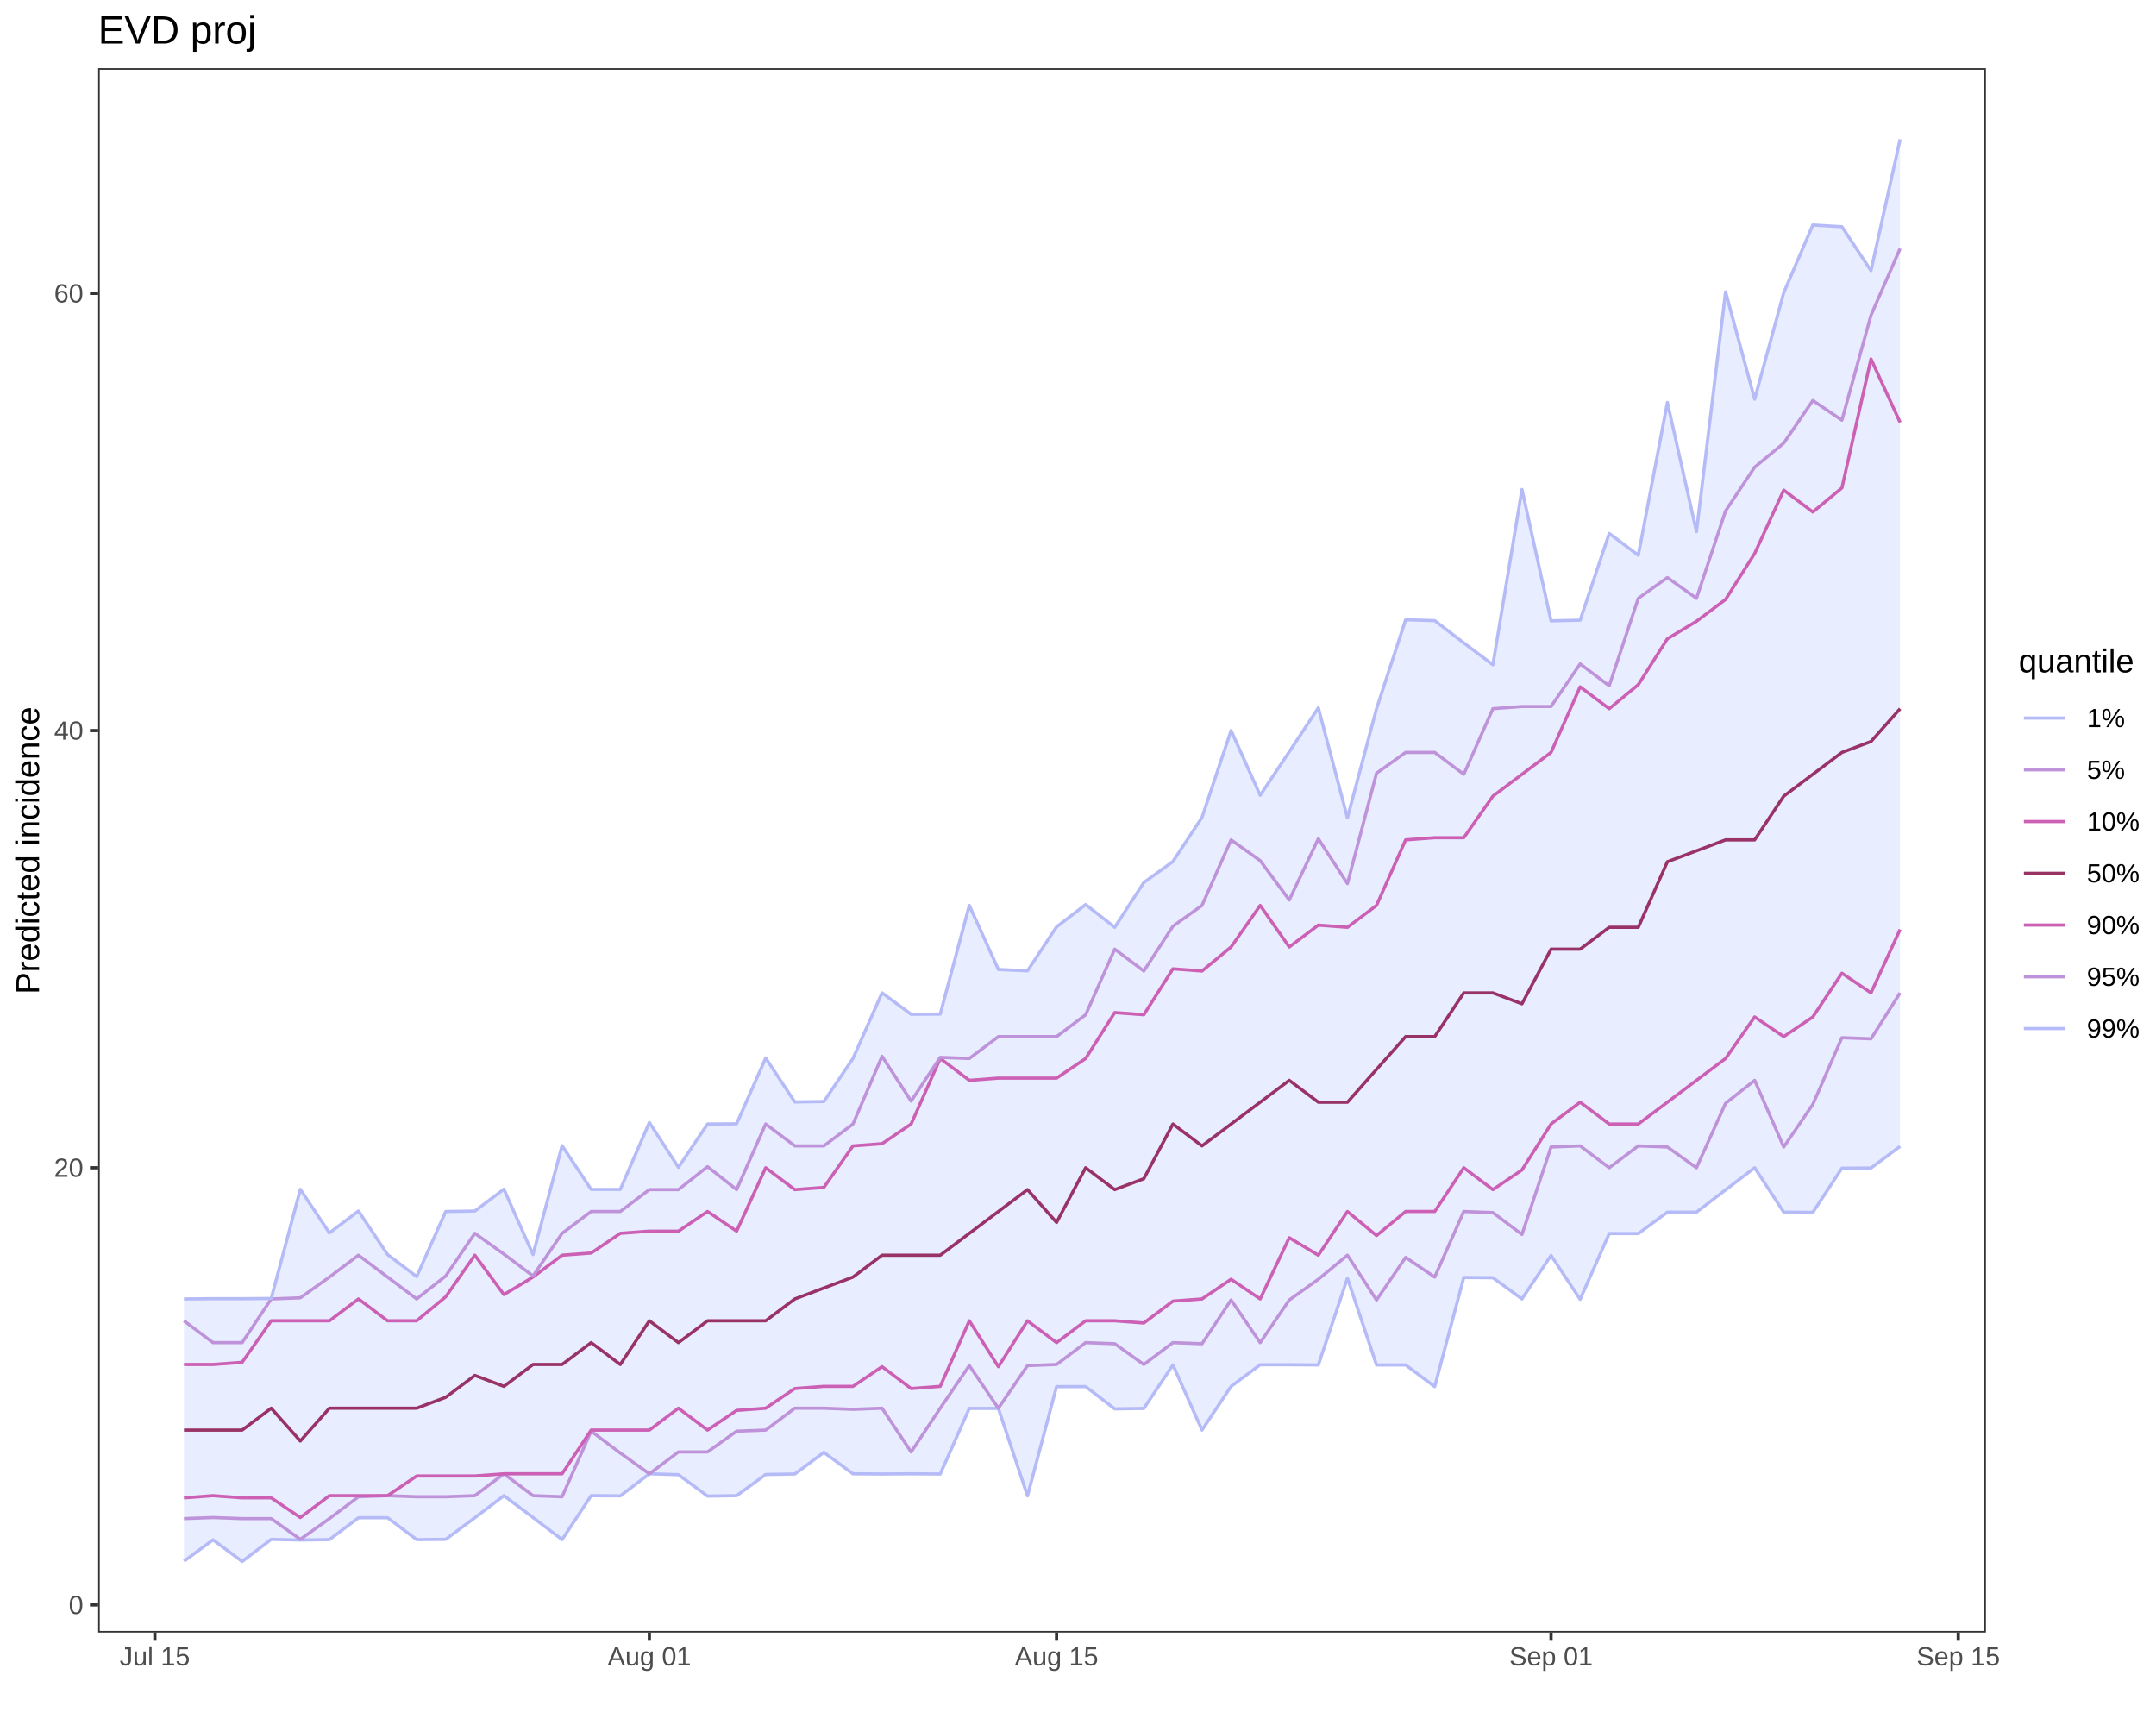
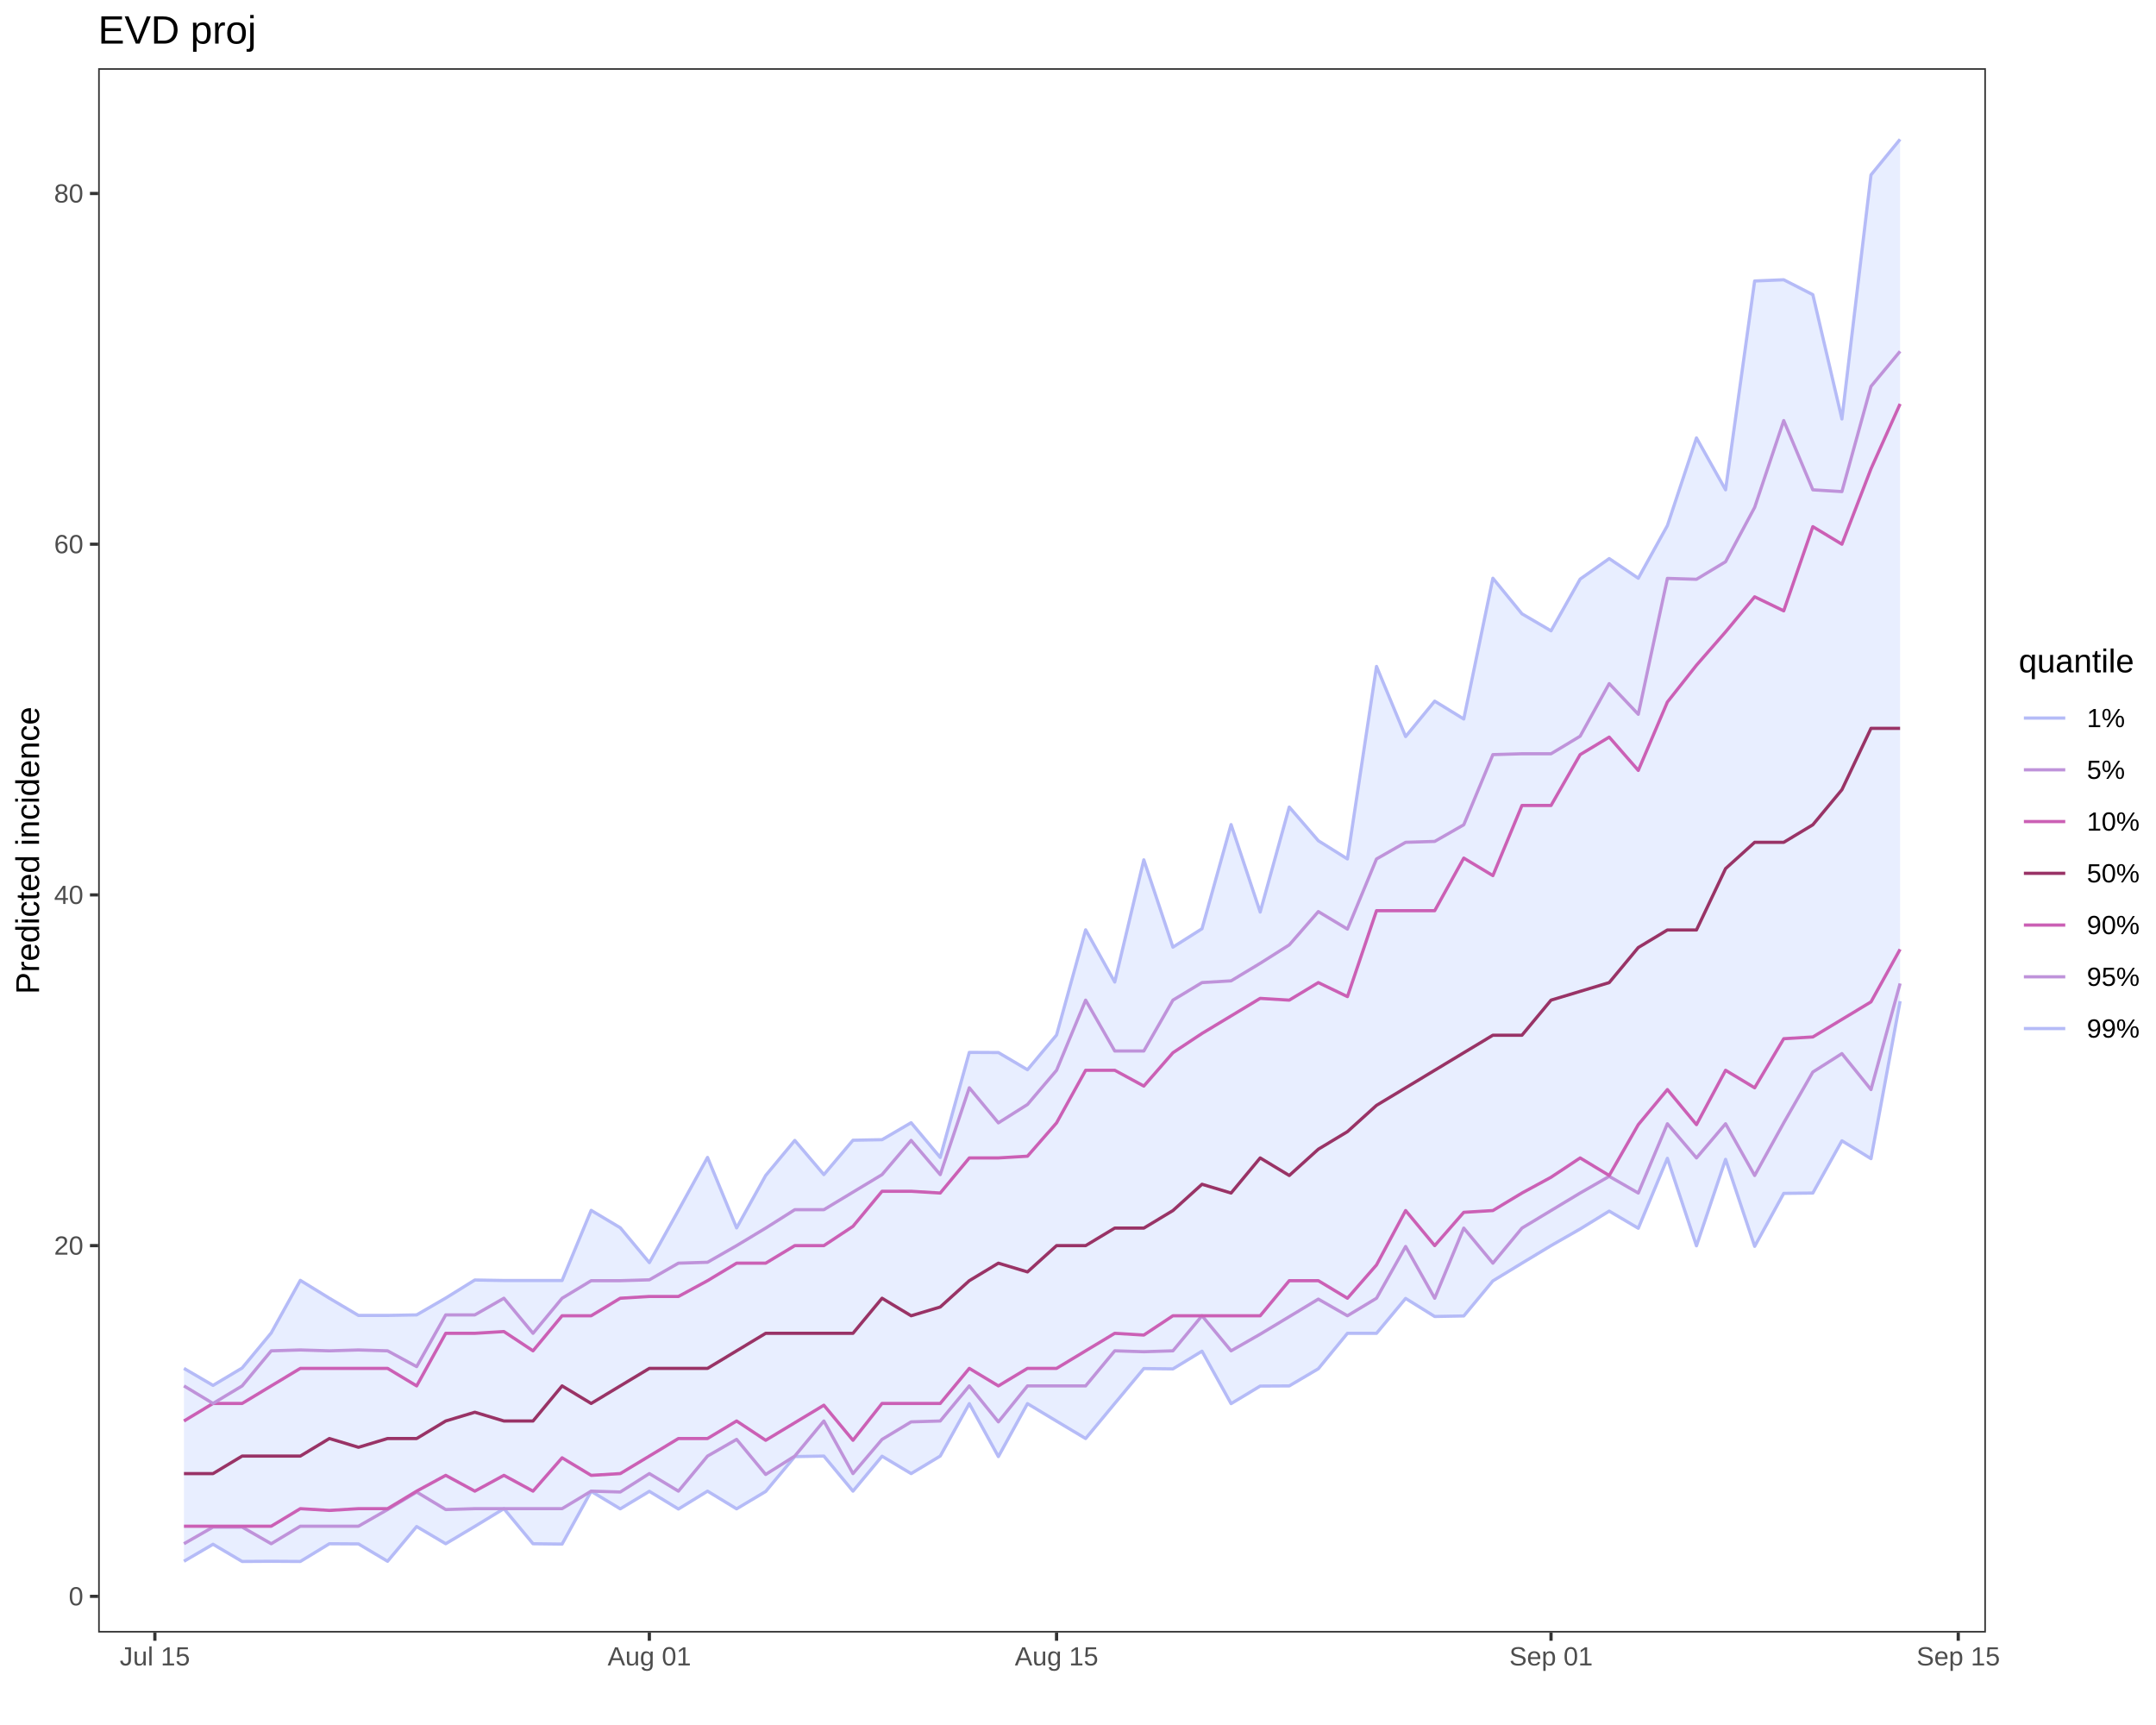
<svg xmlns="http://www.w3.org/2000/svg" viewBox="0 0 720.00 576.00">
  <defs>
    <style type="text/css">
    line, polyline, polygon, path, rect, circle {
      fill: none;
      stroke: #000000;
      stroke-linecap: round;
      stroke-linejoin: round;
      stroke-miterlimit: 10.00;
    }
  </style>
  </defs>
  <rect width="100%" height="100%" style="stroke: none; fill: #FFFFFF;" />
  <rect x="0.00" y="0.00" width="720.00" height="576.00" style="stroke-width: 1.07; stroke: #FFFFFF; fill: #FFFFFF;" />
  <defs>
    <clipPath id="cpMzIuNzh8NjYzLjE5fDU0NS4xM3wyMi43Nw==">
      <rect x="32.78" y="22.77" width="630.42" height="522.36" />
    </clipPath>
  </defs>
  <rect x="32.78" y="22.77" width="630.42" height="522.36" style="stroke-width: 1.07; stroke: none; fill: #FFFFFF;" clip-path="url(#cpMzIuNzh8NjYzLjE5fDU0NS4xM3wyMi43Nw==)" />
-   <polygon points="61.43,433.73 71.14,433.65 80.86,433.65 90.57,433.58 100.29,397.16 110.00,411.68 119.71,404.38 129.43,418.91 139.14,426.28 148.85,404.53 158.57,404.38 168.28,397.09 178.00,418.91 187.71,382.56 197.42,397.16 207.14,397.16 216.85,374.82 226.56,389.79 236.28,375.33 245.99,375.26 255.70,353.29 265.42,367.96 275.13,367.82 284.85,353.44 294.56,331.54 304.27,338.69 313.99,338.62 323.70,302.34 333.41,323.73 343.13,324.17 352.84,309.50 362.55,302.05 372.27,309.64 381.98,294.68 391.70,287.67 401.41,272.93 411.12,243.95 420.84,265.56 430.55,251.03 440.26,236.36 449.98,273.08 459.69,236.65 469.41,206.95 479.12,207.24 488.83,214.68 498.55,221.98 508.26,163.44 517.97,207.31 527.69,207.09 537.40,178.12 547.11,185.41 556.83,134.39 566.54,177.53 576.26,97.46 585.97,133.30 595.68,97.75 605.40,75.13 615.11,75.71 624.82,90.38 634.54,46.52 634.54,382.78 624.82,390.01 615.11,390.08 605.40,404.82 595.68,404.75 585.97,389.93 576.26,397.30 566.54,404.75 556.83,404.75 547.11,411.90 537.40,411.90 527.69,433.87 517.97,419.20 508.26,433.73 498.55,426.65 488.83,426.57 479.12,463.00 469.41,455.77 459.69,455.77 449.98,426.79 440.26,455.77 430.55,455.70 420.84,455.70 411.12,462.92 401.41,477.52 391.70,455.77 381.98,470.29 372.27,470.44 362.55,463.00 352.84,463.00 343.13,499.49 333.41,470.29 323.70,470.29 313.99,492.19 304.27,492.12 294.56,492.19 284.85,492.12 275.13,484.97 265.42,492.19 255.70,492.34 245.99,499.42 236.28,499.56 226.56,492.41 216.85,492.12 207.14,499.49 197.42,499.42 187.71,514.09 178.00,506.72 168.28,499.42 158.57,506.79 148.85,514.01 139.14,514.09 129.43,506.79 119.71,506.79 110.00,514.09 100.29,514.23 90.57,514.01 80.86,521.39 71.14,514.16 61.43,521.31 " style="stroke-width: 0.75; stroke: none; fill: #B3C6FF; fill-opacity: 0.30;" clip-path="url(#cpMzIuNzh8NjYzLjE5fDU0NS4xM3wyMi43Nw==)" />
-   <polyline points="61.43,433.73 71.14,433.65 80.86,433.65 90.57,433.58 100.29,397.16 110.00,411.68 119.71,404.38 129.43,418.91 139.14,426.28 148.85,404.53 158.57,404.38 168.28,397.09 178.00,418.91 187.71,382.56 197.42,397.16 207.14,397.16 216.85,374.82 226.56,389.79 236.28,375.33 245.99,375.26 255.70,353.29 265.42,367.96 275.13,367.82 284.85,353.44 294.56,331.54 304.27,338.69 313.99,338.62 323.70,302.34 333.41,323.73 343.13,324.17 352.84,309.50 362.55,302.05 372.27,309.64 381.98,294.68 391.70,287.67 401.41,272.93 411.12,243.95 420.84,265.56 430.55,251.03 440.26,236.36 449.98,273.08 459.69,236.65 469.41,206.95 479.12,207.24 488.83,214.68 498.55,221.98 508.26,163.44 517.97,207.31 527.69,207.09 537.40,178.12 547.11,185.41 556.83,134.39 566.54,177.53 576.26,97.46 585.97,133.30 595.68,97.75 605.40,75.13 615.11,75.71 624.82,90.38 634.54,46.52 " style="stroke-width: 1.07; stroke: none;" clip-path="url(#cpMzIuNzh8NjYzLjE5fDU0NS4xM3wyMi43Nw==)" />
-   <polyline points="634.54,382.78 624.82,390.01 615.11,390.08 605.40,404.82 595.68,404.75 585.97,389.93 576.26,397.30 566.54,404.75 556.83,404.75 547.11,411.90 537.40,411.90 527.69,433.87 517.97,419.20 508.26,433.73 498.55,426.65 488.83,426.57 479.12,463.00 469.41,455.77 459.69,455.77 449.98,426.79 440.26,455.77 430.55,455.70 420.84,455.70 411.12,462.92 401.41,477.52 391.70,455.77 381.98,470.29 372.27,470.44 362.55,463.00 352.84,463.00 343.13,499.49 333.41,470.29 323.70,470.29 313.99,492.19 304.27,492.12 294.56,492.19 284.85,492.12 275.13,484.97 265.42,492.19 255.70,492.34 245.99,499.42 236.28,499.56 226.56,492.41 216.85,492.12 207.14,499.49 197.42,499.42 187.71,514.09 178.00,506.72 168.28,499.42 158.57,506.79 148.85,514.01 139.14,514.09 129.43,506.79 119.71,506.79 110.00,514.09 100.29,514.23 90.57,514.01 80.86,521.39 71.14,514.16 61.43,521.31 " style="stroke-width: 1.07; stroke: none;" clip-path="url(#cpMzIuNzh8NjYzLjE5fDU0NS4xM3wyMi43Nw==)" />
-   <polyline points="61.43,521.31 71.14,514.16 80.86,521.39 90.57,514.01 100.29,514.23 110.00,514.09 119.71,506.79 129.43,506.79 139.14,514.09 148.85,514.01 158.57,506.79 168.28,499.42 178.00,506.72 187.71,514.09 197.42,499.42 207.14,499.49 216.85,492.12 226.56,492.41 236.28,499.56 245.99,499.42 255.70,492.34 265.42,492.19 275.13,484.97 284.85,492.12 294.56,492.19 304.27,492.12 313.99,492.19 323.70,470.29 333.41,470.29 343.13,499.49 352.84,463.00 362.55,463.00 372.27,470.44 381.98,470.29 391.70,455.77 401.41,477.52 411.12,462.92 420.84,455.70 430.55,455.70 440.26,455.77 449.98,426.79 459.69,455.77 469.41,455.77 479.12,463.00 488.83,426.57 498.55,426.65 508.26,433.73 517.97,419.20 527.69,433.87 537.40,411.90 547.11,411.90 556.83,404.75 566.54,404.75 576.26,397.30 585.97,389.93 595.68,404.75 605.40,404.82 615.11,390.08 624.82,390.01 634.54,382.78 " style="stroke-width: 1.07; stroke: #B5BBF7; stroke-linecap: butt;" clip-path="url(#cpMzIuNzh8NjYzLjE5fDU0NS4xM3wyMi43Nw==)" />
-   <polyline points="61.43,507.08 71.14,506.72 80.86,507.08 90.57,507.08 100.29,514.01 110.00,507.08 119.71,499.78 129.43,499.42 139.14,499.78 148.85,499.78 158.57,499.42 168.28,492.12 178.00,499.42 187.71,499.78 197.42,477.89 207.14,485.18 216.85,492.12 226.56,484.82 236.28,484.82 245.99,477.89 255.70,477.52 265.42,470.22 275.13,470.22 284.85,470.59 294.56,470.22 304.27,484.82 313.99,470.22 323.70,455.99 333.41,470.22 343.13,455.99 352.84,455.62 362.55,448.32 372.27,448.69 381.98,455.62 391.70,448.32 401.41,448.69 411.12,434.09 420.84,448.32 430.55,434.09 440.26,427.16 449.98,419.13 459.69,434.09 469.41,419.86 479.12,426.43 488.83,404.53 498.55,404.90 508.26,412.19 517.97,383.00 527.69,382.63 537.40,389.93 547.11,382.63 556.83,383.00 566.54,389.93 576.26,368.40 585.97,360.74 595.68,383.00 605.40,368.77 615.11,346.50 624.82,346.87 634.54,331.54 " style="stroke-width: 1.07; stroke: #BF93DA; stroke-linecap: butt;" clip-path="url(#cpMzIuNzh8NjYzLjE5fDU0NS4xM3wyMi43Nw==)" />
-   <polyline points="61.43,500.15 71.14,499.42 80.86,500.15 90.57,500.15 100.29,506.72 110.00,499.42 119.71,499.42 129.43,499.42 139.14,492.85 148.85,492.85 158.57,492.85 168.28,492.12 178.00,492.12 187.71,492.12 197.42,477.52 207.14,477.52 216.85,477.52 226.56,470.22 236.28,477.52 245.99,470.95 255.70,470.22 265.42,463.65 275.13,462.92 284.85,462.92 294.56,456.35 304.27,463.65 313.99,462.92 323.70,441.03 333.41,456.35 343.13,441.03 352.84,448.32 362.55,441.03 372.27,441.03 381.98,441.76 391.70,434.46 401.41,433.73 411.12,427.16 420.84,433.73 430.55,413.29 440.26,419.13 449.98,404.53 459.69,412.56 469.41,404.53 479.12,404.53 488.83,389.93 498.55,397.23 508.26,390.66 517.97,375.33 527.69,368.04 537.40,375.33 547.11,375.33 556.83,368.04 566.54,360.74 576.26,353.44 585.97,339.57 595.68,346.14 605.40,339.57 615.11,324.97 624.82,331.54 634.54,310.37 " style="stroke-width: 1.07; stroke: #CB60B5; stroke-linecap: butt;" clip-path="url(#cpMzIuNzh8NjYzLjE5fDU0NS4xM3wyMi43Nw==)" />
-   <polyline points="61.43,477.52 71.14,477.52 80.86,477.52 90.57,470.22 100.29,481.17 110.00,470.22 119.71,470.22 129.43,470.22 139.14,470.22 148.85,466.57 158.57,459.27 168.28,462.92 178.00,455.62 187.71,455.62 197.42,448.32 207.14,455.62 216.85,441.03 226.56,448.32 236.28,441.03 245.99,441.03 255.70,441.03 265.42,433.73 275.13,430.08 284.85,426.43 294.56,419.13 304.27,419.13 313.99,419.13 323.70,411.83 333.41,404.53 343.13,397.23 352.84,408.18 362.55,389.93 372.27,397.23 381.98,393.58 391.70,375.33 401.41,382.63 411.12,375.33 420.84,368.04 430.55,360.74 440.26,368.04 449.98,368.04 459.69,357.09 469.41,346.14 479.12,346.14 488.83,331.54 498.55,331.54 508.26,335.19 517.97,316.94 527.69,316.94 537.40,309.64 547.11,309.64 556.83,287.75 566.54,284.10 576.26,280.45 585.97,280.45 595.68,265.85 605.40,258.55 615.11,251.25 624.82,247.60 634.54,236.65 " style="stroke-width: 1.07; stroke: #993366; stroke-linecap: butt;" clip-path="url(#cpMzIuNzh8NjYzLjE5fDU0NS4xM3wyMi43Nw==)" />
-   <polyline points="61.43,455.62 71.14,455.62 80.86,454.89 90.57,441.03 100.29,441.03 110.00,441.03 119.71,433.73 129.43,441.03 139.14,441.03 148.85,433.00 158.57,419.13 168.28,432.27 178.00,426.43 187.71,419.13 197.42,418.40 207.14,411.83 216.85,411.10 226.56,411.10 236.28,404.53 245.99,411.10 255.70,389.93 265.42,397.23 275.13,396.50 284.85,382.63 294.56,381.90 304.27,375.33 313.99,353.44 323.70,360.74 333.41,360.01 343.13,360.01 352.84,360.01 362.55,353.44 372.27,338.11 381.98,338.84 391.70,323.51 401.41,324.24 411.12,316.21 420.84,302.34 430.55,316.21 440.26,308.91 449.98,309.64 459.69,302.34 469.41,280.45 479.12,279.72 488.83,279.72 498.55,265.85 508.26,258.55 517.97,251.25 527.69,229.35 537.40,236.65 547.11,228.62 556.83,213.30 566.54,207.46 576.26,200.16 585.97,184.83 595.68,163.66 605.40,170.96 615.11,162.93 624.82,119.87 634.54,141.04 " style="stroke-width: 1.07; stroke: #CB60B5; stroke-linecap: butt;" clip-path="url(#cpMzIuNzh8NjYzLjE5fDU0NS4xM3wyMi43Nw==)" />
-   <polyline points="61.43,441.03 71.14,448.32 80.86,448.32 90.57,433.73 100.29,433.36 110.00,426.43 119.71,419.13 129.43,426.43 139.14,433.73 148.85,426.06 158.57,411.83 168.28,418.76 178.00,426.06 187.71,411.83 197.42,404.53 207.14,404.53 216.85,397.23 226.56,397.23 236.28,389.57 245.99,397.23 255.70,375.33 265.42,382.63 275.13,382.63 284.85,375.33 294.56,352.71 304.27,367.67 313.99,353.07 323.70,353.44 333.41,346.14 343.13,346.14 352.84,346.14 362.55,338.84 372.27,316.94 381.98,324.24 391.70,309.28 401.41,302.34 411.12,280.45 420.84,287.38 430.55,300.52 440.26,280.08 449.98,295.05 459.69,258.19 469.41,251.25 479.12,251.25 488.83,258.55 498.55,236.65 508.26,235.92 517.97,235.92 527.69,221.69 537.40,228.99 547.11,199.79 556.83,192.86 566.54,199.79 576.26,170.60 585.97,156.00 595.68,147.97 605.40,133.74 615.11,140.31 624.82,105.27 634.54,83.01 " style="stroke-width: 1.07; stroke: #BF93DA; stroke-linecap: butt;" clip-path="url(#cpMzIuNzh8NjYzLjE5fDU0NS4xM3wyMi43Nw==)" />
-   <polyline points="61.43,433.73 71.14,433.65 80.86,433.65 90.57,433.58 100.29,397.16 110.00,411.68 119.71,404.38 129.43,418.91 139.14,426.28 148.85,404.53 158.57,404.38 168.28,397.09 178.00,418.91 187.71,382.56 197.42,397.16 207.14,397.16 216.85,374.82 226.56,389.79 236.28,375.33 245.99,375.26 255.70,353.29 265.42,367.96 275.13,367.82 284.85,353.44 294.56,331.54 304.27,338.69 313.99,338.62 323.70,302.34 333.41,323.73 343.13,324.17 352.84,309.50 362.55,302.05 372.27,309.64 381.98,294.68 391.70,287.67 401.41,272.93 411.12,243.95 420.84,265.56 430.55,251.03 440.26,236.36 449.98,273.08 459.69,236.65 469.41,206.95 479.12,207.24 488.83,214.68 498.55,221.98 508.26,163.44 517.97,207.31 527.69,207.09 537.40,178.12 547.11,185.41 556.83,134.39 566.54,177.53 576.26,97.46 585.97,133.30 595.68,97.75 605.40,75.13 615.11,75.71 624.82,90.38 634.54,46.52 " style="stroke-width: 1.07; stroke: #B5BBF7; stroke-linecap: butt;" clip-path="url(#cpMzIuNzh8NjYzLjE5fDU0NS4xM3wyMi43Nw==)" />
+   <polygon points="61.43,456.92 71.14,462.60 80.86,456.80 90.57,445.09 100.29,427.53 110.00,433.50 119.71,439.24 129.43,439.24 139.14,439.06 148.85,433.44 158.57,427.41 168.28,427.58 178.00,427.58 187.71,427.58 197.42,404.16 207.14,409.96 216.85,421.61 226.56,404.16 236.28,386.48 245.99,410.02 255.70,392.51 265.42,380.80 275.13,392.22 284.85,380.74 294.56,380.56 304.27,374.89 313.99,386.48 323.70,351.41 333.41,351.46 343.13,357.20 352.84,345.61 362.55,310.48 372.27,327.92 381.98,287.11 391.70,316.27 401.41,310.12 411.12,275.34 420.84,304.56 430.55,269.49 440.26,280.73 449.98,286.82 459.69,222.53 469.41,245.95 479.12,234.12 488.83,240.09 498.55,193.08 508.26,204.96 517.97,210.64 527.69,193.37 537.40,186.52 547.11,193.08 556.83,175.51 566.54,146.23 576.26,163.56 585.97,93.83 595.68,93.42 605.40,98.39 615.11,139.91 624.82,58.40 634.54,46.52 634.54,334.31 624.82,386.89 615.11,380.92 605.40,398.37 595.68,398.48 585.97,416.17 576.26,387.12 566.54,415.99 556.83,386.77 547.11,410.13 537.40,404.40 527.69,410.37 517.97,415.93 508.26,421.79 498.55,427.70 488.83,439.41 479.12,439.59 469.41,433.56 459.69,445.21 449.98,445.21 440.26,457.04 430.55,462.77 420.84,462.83 411.12,468.69 401.41,451.18 391.70,457.09 381.98,456.98 372.27,468.63 362.55,480.34 352.84,474.54 343.13,468.69 333.41,486.37 323.70,468.69 313.99,486.20 304.27,492.05 294.56,486.25 284.85,497.91 275.13,486.20 265.42,486.37 255.70,498.02 245.99,503.82 236.28,497.91 226.56,503.88 216.85,497.97 207.14,503.82 197.42,497.97 187.71,515.59 178.00,515.47 168.28,503.76 158.57,509.68 148.85,515.47 139.14,509.73 129.43,521.33 119.71,515.53 110.00,515.47 100.29,521.39 90.57,521.33 80.86,521.39 71.14,515.65 61.43,521.33 " style="stroke-width: 0.75; stroke: none; fill: #B3C6FF; fill-opacity: 0.30;" clip-path="url(#cpMzIuNzh8NjYzLjE5fDU0NS4xM3wyMi43Nw==)" />
+   <polyline points="61.43,456.92 71.14,462.60 80.86,456.80 90.57,445.09 100.29,427.53 110.00,433.50 119.71,439.24 129.43,439.24 139.14,439.06 148.85,433.44 158.57,427.41 168.28,427.58 178.00,427.58 187.71,427.58 197.42,404.16 207.14,409.96 216.85,421.61 226.56,404.16 236.28,386.48 245.99,410.02 255.70,392.51 265.42,380.80 275.13,392.22 284.85,380.74 294.56,380.56 304.27,374.89 313.99,386.48 323.70,351.41 333.41,351.46 343.13,357.20 352.84,345.61 362.55,310.48 372.27,327.92 381.98,287.11 391.70,316.27 401.41,310.12 411.12,275.34 420.84,304.56 430.55,269.49 440.26,280.73 449.98,286.82 459.69,222.53 469.41,245.95 479.12,234.12 488.83,240.09 498.55,193.08 508.26,204.96 517.97,210.64 527.69,193.37 537.40,186.52 547.11,193.08 556.83,175.51 566.54,146.23 576.26,163.56 585.97,93.83 595.68,93.42 605.40,98.39 615.11,139.91 624.82,58.40 634.54,46.52 " style="stroke-width: 1.07; stroke: none;" clip-path="url(#cpMzIuNzh8NjYzLjE5fDU0NS4xM3wyMi43Nw==)" />
+   <polyline points="634.54,334.31 624.82,386.89 615.11,380.92 605.40,398.37 595.68,398.48 585.97,416.17 576.26,387.12 566.54,415.99 556.83,386.77 547.11,410.13 537.40,404.40 527.69,410.37 517.97,415.93 508.26,421.79 498.55,427.70 488.83,439.41 479.12,439.59 469.41,433.56 459.69,445.21 449.98,445.21 440.26,457.04 430.55,462.77 420.84,462.83 411.12,468.69 401.41,451.18 391.70,457.09 381.98,456.98 372.27,468.63 362.55,480.34 352.84,474.54 343.13,468.69 333.41,486.37 323.70,468.69 313.99,486.20 304.27,492.05 294.56,486.25 284.85,497.91 275.13,486.20 265.42,486.37 255.70,498.02 245.99,503.82 236.28,497.91 226.56,503.88 216.85,497.97 207.14,503.82 197.42,497.97 187.71,515.59 178.00,515.47 168.28,503.76 158.57,509.68 148.85,515.47 139.14,509.73 129.43,521.33 119.71,515.53 110.00,515.47 100.29,521.39 90.57,521.33 80.86,521.39 71.14,515.65 61.43,521.33 " style="stroke-width: 1.07; stroke: none;" clip-path="url(#cpMzIuNzh8NjYzLjE5fDU0NS4xM3wyMi43Nw==)" />
+   <polyline points="61.43,521.33 71.14,515.65 80.86,521.39 90.57,521.33 100.29,521.39 110.00,515.47 119.71,515.53 129.43,521.33 139.14,509.73 148.85,515.47 158.57,509.68 168.28,503.76 178.00,515.47 187.71,515.59 197.42,497.97 207.14,503.82 216.85,497.97 226.56,503.88 236.28,497.91 245.99,503.82 255.70,498.02 265.42,486.37 275.13,486.20 284.85,497.91 294.56,486.25 304.27,492.05 313.99,486.20 323.70,468.69 333.41,486.37 343.13,468.69 352.84,474.54 362.55,480.34 372.27,468.63 381.98,456.98 391.70,457.09 401.41,451.18 411.12,468.69 420.84,462.83 430.55,462.77 440.26,457.04 449.98,445.21 459.69,445.21 469.41,433.56 479.12,439.59 488.83,439.41 498.55,427.70 508.26,421.79 517.97,415.93 527.69,410.37 537.40,404.40 547.11,410.13 556.83,386.77 566.54,415.99 576.26,387.12 585.97,416.17 595.68,398.48 605.40,398.37 615.11,380.92 624.82,386.89 634.54,334.31 " style="stroke-width: 1.07; stroke: #B5BBF7; stroke-linecap: butt;" clip-path="url(#cpMzIuNzh8NjYzLjE5fDU0NS4xM3wyMi43Nw==)" />
+   <polyline points="61.43,515.47 71.14,509.91 80.86,509.91 90.57,515.47 100.29,509.62 110.00,509.62 119.71,509.62 129.43,504.06 139.14,498.20 148.85,504.06 158.57,503.76 168.28,503.76 178.00,503.76 187.71,503.76 197.42,497.91 207.14,498.20 216.85,492.05 226.56,497.91 236.28,486.20 245.99,480.63 255.70,492.34 265.42,486.20 275.13,474.49 284.85,492.05 294.56,480.63 304.27,474.78 313.99,474.49 323.70,462.77 333.41,474.78 343.13,462.77 352.84,462.77 362.55,462.77 372.27,451.06 381.98,451.36 391.70,451.06 401.41,439.35 411.12,451.06 420.84,445.50 430.55,439.65 440.26,433.79 449.98,439.35 459.69,433.50 469.41,416.22 479.12,433.50 488.83,410.08 498.55,421.79 508.26,410.08 517.97,404.22 527.69,398.37 537.40,392.80 547.11,398.37 556.83,375.24 566.54,386.65 576.26,375.24 585.97,392.51 595.68,374.94 605.40,357.96 615.11,351.81 624.82,363.82 634.54,328.39 " style="stroke-width: 1.07; stroke: #BF93DA; stroke-linecap: butt;" clip-path="url(#cpMzIuNzh8NjYzLjE5fDU0NS4xM3wyMi43Nw==)" />
+   <polyline points="61.43,509.62 71.14,509.62 80.86,509.62 90.57,509.62 100.29,503.76 110.00,504.35 119.71,503.76 129.43,503.76 139.14,497.91 148.85,492.64 158.57,497.91 168.28,492.64 178.00,497.91 187.71,486.78 197.42,492.64 207.14,492.05 216.85,486.20 226.56,480.34 236.28,480.34 245.99,474.49 255.70,480.93 265.42,475.07 275.13,469.22 284.85,480.93 294.56,468.63 304.27,468.63 313.99,468.63 323.70,456.92 333.41,462.77 343.13,456.92 352.84,456.92 362.55,451.06 372.27,445.21 381.98,445.79 391.70,439.35 401.41,439.35 411.12,439.35 420.84,439.35 430.55,427.64 440.26,427.64 449.98,433.50 459.69,422.37 469.41,404.22 479.12,415.93 488.83,404.81 498.55,404.22 508.26,398.37 517.97,393.10 527.69,386.65 537.40,392.51 547.11,375.53 556.83,363.82 566.54,375.53 576.26,357.38 585.97,363.23 595.68,346.84 605.40,346.25 615.11,340.40 624.82,334.54 634.54,316.98 " style="stroke-width: 1.07; stroke: #CB60B5; stroke-linecap: butt;" clip-path="url(#cpMzIuNzh8NjYzLjE5fDU0NS4xM3wyMi43Nw==)" />
+   <polyline points="61.43,492.05 71.14,492.05 80.86,486.20 90.57,486.20 100.29,486.20 110.00,480.34 119.71,483.27 129.43,480.34 139.14,480.34 148.85,474.49 158.57,471.56 168.28,474.49 178.00,474.49 187.71,462.77 197.42,468.63 207.14,462.77 216.85,456.92 226.56,456.92 236.28,456.92 245.99,451.06 255.70,445.21 265.42,445.21 275.13,445.21 284.85,445.21 294.56,433.50 304.27,439.35 313.99,436.43 323.70,427.64 333.41,421.79 343.13,424.71 352.84,415.93 362.55,415.93 372.27,410.08 381.98,410.08 391.70,404.22 401.41,395.44 411.12,398.37 420.84,386.65 430.55,392.51 440.26,383.73 449.98,377.87 459.69,369.09 469.41,363.23 479.12,357.38 488.83,351.52 498.55,345.67 508.26,345.67 517.97,333.96 527.69,331.03 537.40,328.10 547.11,316.39 556.83,310.53 566.54,310.53 576.26,290.04 585.97,281.26 595.68,281.26 605.40,275.40 615.11,263.69 624.82,243.20 634.54,243.20 " style="stroke-width: 1.07; stroke: #993366; stroke-linecap: butt;" clip-path="url(#cpMzIuNzh8NjYzLjE5fDU0NS4xM3wyMi43Nw==)" />
+   <polyline points="61.43,474.49 71.14,468.63 80.86,468.63 90.57,462.77 100.29,456.92 110.00,456.92 119.71,456.92 129.43,456.92 139.14,462.77 148.85,445.21 158.57,445.21 168.28,444.62 178.00,451.06 187.71,439.35 197.42,439.35 207.14,433.50 216.85,432.91 226.56,432.91 236.28,427.64 245.99,421.79 255.70,421.79 265.42,415.93 275.13,415.93 284.85,409.49 294.56,397.78 304.27,397.78 313.99,398.37 323.70,386.65 333.41,386.65 343.13,386.07 352.84,374.94 362.55,357.38 372.27,357.38 381.98,362.65 391.70,351.52 401.41,345.08 411.12,339.23 420.84,333.37 430.55,333.96 440.26,328.10 449.98,332.78 459.69,304.09 469.41,304.09 479.12,304.09 488.83,286.53 498.55,292.38 508.26,268.96 517.97,268.96 527.69,251.98 537.40,246.13 547.11,257.25 556.83,234.41 566.54,222.12 576.26,210.99 585.97,199.28 595.68,203.97 605.40,175.86 615.11,181.72 624.82,156.54 634.54,134.87 " style="stroke-width: 1.07; stroke: #CB60B5; stroke-linecap: butt;" clip-path="url(#cpMzIuNzh8NjYzLjE5fDU0NS4xM3wyMi43Nw==)" />
+   <polyline points="61.43,462.77 71.14,468.63 80.86,462.77 90.57,451.06 100.29,450.77 110.00,451.06 119.71,450.77 129.43,451.06 139.14,456.33 148.85,439.06 158.57,439.06 168.28,433.50 178.00,445.21 187.71,433.50 197.42,427.64 207.14,427.64 216.85,427.35 226.56,421.79 236.28,421.49 245.99,415.93 255.70,410.08 265.42,403.93 275.13,403.93 284.85,398.07 294.56,392.22 304.27,380.80 313.99,392.22 323.70,363.23 333.41,374.94 343.13,368.80 352.84,357.38 362.55,333.96 372.27,350.94 381.98,350.94 391.70,333.96 401.41,328.10 411.12,327.52 420.84,321.66 430.55,315.51 440.26,304.39 449.98,310.24 459.69,286.82 469.41,281.26 479.12,280.96 488.83,275.40 498.55,251.98 508.26,251.69 517.97,251.69 527.69,245.83 537.40,228.27 547.11,238.51 556.83,193.13 566.54,193.43 576.26,187.57 585.97,169.42 595.68,140.44 605.40,163.56 615.11,164.15 624.82,129.02 634.54,117.31 " style="stroke-width: 1.07; stroke: #BF93DA; stroke-linecap: butt;" clip-path="url(#cpMzIuNzh8NjYzLjE5fDU0NS4xM3wyMi43Nw==)" />
+   <polyline points="61.43,456.92 71.14,462.60 80.86,456.80 90.57,445.09 100.29,427.53 110.00,433.50 119.71,439.24 129.43,439.24 139.14,439.06 148.85,433.44 158.57,427.41 168.28,427.58 178.00,427.58 187.71,427.58 197.42,404.16 207.14,409.96 216.85,421.61 226.56,404.16 236.28,386.48 245.99,410.02 255.70,392.51 265.42,380.80 275.13,392.22 284.85,380.74 294.56,380.56 304.27,374.89 313.99,386.48 323.70,351.41 333.41,351.46 343.13,357.20 352.84,345.61 362.55,310.48 372.27,327.92 381.98,287.11 391.70,316.27 401.41,310.12 411.12,275.34 420.84,304.56 430.55,269.49 440.26,280.73 449.98,286.82 459.69,222.53 469.41,245.95 479.12,234.12 488.83,240.09 498.55,193.08 508.26,204.96 517.97,210.64 527.69,193.37 537.40,186.52 547.11,193.08 556.83,175.51 566.54,146.23 576.26,163.56 585.97,93.83 595.68,93.42 605.40,98.39 615.11,139.91 624.82,58.40 634.54,46.52 " style="stroke-width: 1.07; stroke: #B5BBF7; stroke-linecap: butt;" clip-path="url(#cpMzIuNzh8NjYzLjE5fDU0NS4xM3wyMi43Nw==)" />
  <rect x="32.78" y="22.77" width="630.42" height="522.36" style="stroke-width: 1.07; stroke: #333333;" clip-path="url(#cpMzIuNzh8NjYzLjE5fDU0NS4xM3wyMi43Nw==)" />
  <defs>
    <clipPath id="cpMC4wMHw3MjAuMDB8NTc2LjAwfDAuMDA=">
      <rect x="0.00" y="0.00" width="720.00" height="576.00" />
    </clipPath>
  </defs>
  <g clip-path="url(#cpMC4wMHw3MjAuMDB8NTc2LjAwfDAuMDA=)">
-     <text x="22.95" y="538.94" style="font-size: 8.80px; fill: #4D4D4D; font-family: Liberation Sans;" textLength="4.89px" lengthAdjust="spacingAndGlyphs">0</text>
+     <text x="22.95" y="536.06" style="font-size: 8.80px; fill: #4D4D4D; font-family: Liberation Sans;" textLength="4.89px" lengthAdjust="spacingAndGlyphs">0</text>
  </g>
  <g clip-path="url(#cpMC4wMHw3MjAuMDB8NTc2LjAwfDAuMDA=)">
-     <text x="18.06" y="392.96" style="font-size: 8.80px; fill: #4D4D4D; font-family: Liberation Sans;" textLength="9.78px" lengthAdjust="spacingAndGlyphs">20</text>
+     <text x="18.06" y="418.95" style="font-size: 8.80px; fill: #4D4D4D; font-family: Liberation Sans;" textLength="9.78px" lengthAdjust="spacingAndGlyphs">20</text>
  </g>
  <g clip-path="url(#cpMC4wMHw3MjAuMDB8NTc2LjAwfDAuMDA=)">
-     <text x="18.06" y="246.98" style="font-size: 8.80px; fill: #4D4D4D; font-family: Liberation Sans;" textLength="9.78px" lengthAdjust="spacingAndGlyphs">40</text>
+     <text x="18.06" y="301.85" style="font-size: 8.80px; fill: #4D4D4D; font-family: Liberation Sans;" textLength="9.78px" lengthAdjust="spacingAndGlyphs">40</text>
  </g>
  <g clip-path="url(#cpMC4wMHw3MjAuMDB8NTc2LjAwfDAuMDA=)">
-     <text x="18.06" y="101.00" style="font-size: 8.80px; fill: #4D4D4D; font-family: Liberation Sans;" textLength="9.78px" lengthAdjust="spacingAndGlyphs">60</text>
+     <text x="18.06" y="184.74" style="font-size: 8.80px; fill: #4D4D4D; font-family: Liberation Sans;" textLength="9.78px" lengthAdjust="spacingAndGlyphs">60</text>
  </g>
-   <polyline points="30.04,535.91 32.78,535.91 " style="stroke-width: 1.07; stroke: #333333; stroke-linecap: butt;" clip-path="url(#cpMC4wMHw3MjAuMDB8NTc2LjAwfDAuMDA=)" />
-   <polyline points="30.04,389.93 32.78,389.93 " style="stroke-width: 1.07; stroke: #333333; stroke-linecap: butt;" clip-path="url(#cpMC4wMHw3MjAuMDB8NTc2LjAwfDAuMDA=)" />
-   <polyline points="30.04,243.95 32.78,243.95 " style="stroke-width: 1.07; stroke: #333333; stroke-linecap: butt;" clip-path="url(#cpMC4wMHw3MjAuMDB8NTc2LjAwfDAuMDA=)" />
-   <polyline points="30.04,97.97 32.78,97.97 " style="stroke-width: 1.07; stroke: #333333; stroke-linecap: butt;" clip-path="url(#cpMC4wMHw3MjAuMDB8NTc2LjAwfDAuMDA=)" />
+   <g clip-path="url(#cpMC4wMHw3MjAuMDB8NTc2LjAwfDAuMDA=)">
+     <text x="18.06" y="67.63" style="font-size: 8.80px; fill: #4D4D4D; font-family: Liberation Sans;" textLength="9.78px" lengthAdjust="spacingAndGlyphs">80</text>
+   </g>
+   <polyline points="30.04,533.04 32.78,533.04 " style="stroke-width: 1.07; stroke: #333333; stroke-linecap: butt;" clip-path="url(#cpMC4wMHw3MjAuMDB8NTc2LjAwfDAuMDA=)" />
+   <polyline points="30.04,415.93 32.78,415.93 " style="stroke-width: 1.07; stroke: #333333; stroke-linecap: butt;" clip-path="url(#cpMC4wMHw3MjAuMDB8NTc2LjAwfDAuMDA=)" />
+   <polyline points="30.04,298.82 32.78,298.82 " style="stroke-width: 1.07; stroke: #333333; stroke-linecap: butt;" clip-path="url(#cpMC4wMHw3MjAuMDB8NTc2LjAwfDAuMDA=)" />
+   <polyline points="30.04,181.72 32.78,181.72 " style="stroke-width: 1.07; stroke: #333333; stroke-linecap: butt;" clip-path="url(#cpMC4wMHw3MjAuMDB8NTc2LjAwfDAuMDA=)" />
+   <polyline points="30.04,64.61 32.78,64.61 " style="stroke-width: 1.07; stroke: #333333; stroke-linecap: butt;" clip-path="url(#cpMC4wMHw3MjAuMDB8NTc2LjAwfDAuMDA=)" />
  <polyline points="51.72,547.87 51.72,545.13 " style="stroke-width: 1.07; stroke: #333333; stroke-linecap: butt;" clip-path="url(#cpMC4wMHw3MjAuMDB8NTc2LjAwfDAuMDA=)" />
  <polyline points="216.85,547.87 216.85,545.13 " style="stroke-width: 1.07; stroke: #333333; stroke-linecap: butt;" clip-path="url(#cpMC4wMHw3MjAuMDB8NTc2LjAwfDAuMDA=)" />
  <polyline points="352.84,547.87 352.84,545.13 " style="stroke-width: 1.07; stroke: #333333; stroke-linecap: butt;" clip-path="url(#cpMC4wMHw3MjAuMDB8NTc2LjAwfDAuMDA=)" />
  <polyline points="517.97,547.87 517.97,545.13 " style="stroke-width: 1.07; stroke: #333333; stroke-linecap: butt;" clip-path="url(#cpMC4wMHw3MjAuMDB8NTc2LjAwfDAuMDA=)" />
  <polyline points="653.96,547.87 653.96,545.13 " style="stroke-width: 1.07; stroke: #333333; stroke-linecap: butt;" clip-path="url(#cpMC4wMHw3MjAuMDB8NTc2LjAwfDAuMDA=)" />
  <g clip-path="url(#cpMC4wMHw3MjAuMDB8NTc2LjAwfDAuMDA=)">
    <text x="39.98" y="556.11" style="font-size: 8.80px; fill: #4D4D4D; font-family: Liberation Sans;" textLength="23.47px" lengthAdjust="spacingAndGlyphs">Jul 15</text>
  </g>
  <g clip-path="url(#cpMC4wMHw3MjAuMDB8NTc2LjAwfDAuMDA=)">
    <text x="202.91" y="556.11" style="font-size: 8.80px; fill: #4D4D4D; font-family: Liberation Sans;" textLength="27.88px" lengthAdjust="spacingAndGlyphs">Aug 01</text>
  </g>
  <g clip-path="url(#cpMC4wMHw3MjAuMDB8NTc2LjAwfDAuMDA=)">
    <text x="338.90" y="556.11" style="font-size: 8.80px; fill: #4D4D4D; font-family: Liberation Sans;" textLength="27.88px" lengthAdjust="spacingAndGlyphs">Aug 15</text>
  </g>
  <g clip-path="url(#cpMC4wMHw3MjAuMDB8NTc2LjAwfDAuMDA=)">
    <text x="504.04" y="556.11" style="font-size: 8.80px; fill: #4D4D4D; font-family: Liberation Sans;" textLength="27.88px" lengthAdjust="spacingAndGlyphs">Sep 01</text>
  </g>
  <g clip-path="url(#cpMC4wMHw3MjAuMDB8NTc2LjAwfDAuMDA=)">
    <text x="640.03" y="556.11" style="font-size: 8.80px; fill: #4D4D4D; font-family: Liberation Sans;" textLength="27.88px" lengthAdjust="spacingAndGlyphs">Sep 15</text>
  </g>
  <g clip-path="url(#cpMC4wMHw3MjAuMDB8NTc2LjAwfDAuMDA=)">
    <text transform="translate(13.04,331.98) rotate(-90)" style="font-size: 11.00px; font-family: Liberation Sans;" textLength="96.06px" lengthAdjust="spacingAndGlyphs">Predicted incidence</text>
  </g>
  <rect x="674.15" y="215.81" width="40.37" height="136.28" style="stroke-width: 1.07; stroke: none; fill: #FFFFFF;" clip-path="url(#cpMC4wMHw3MjAuMDB8NTc2LjAwfDAuMDA=)" />
  <g clip-path="url(#cpMC4wMHw3MjAuMDB8NTc2LjAwfDAuMDA=)">
    <text x="674.15" y="224.51" style="font-size: 11.00px; font-family: Liberation Sans;" textLength="38.56px" lengthAdjust="spacingAndGlyphs">quantile</text>
  </g>
  <rect x="674.15" y="231.13" width="17.28" height="17.28" style="stroke-width: 1.07; stroke: none; fill: #FFFFFF;" clip-path="url(#cpMC4wMHw3MjAuMDB8NTc2LjAwfDAuMDA=)" />
  <line x1="675.88" y1="239.77" x2="689.70" y2="239.77" style="stroke-width: 1.07; stroke: #B5BBF7; stroke-linecap: butt;" clip-path="url(#cpMC4wMHw3MjAuMDB8NTc2LjAwfDAuMDA=)" />
  <rect x="674.15" y="248.41" width="17.28" height="17.28" style="stroke-width: 1.07; stroke: none; fill: #FFFFFF;" clip-path="url(#cpMC4wMHw3MjAuMDB8NTc2LjAwfDAuMDA=)" />
  <line x1="675.88" y1="257.05" x2="689.70" y2="257.05" style="stroke-width: 1.07; stroke: #BF93DA; stroke-linecap: butt;" clip-path="url(#cpMC4wMHw3MjAuMDB8NTc2LjAwfDAuMDA=)" />
  <rect x="674.15" y="265.69" width="17.28" height="17.28" style="stroke-width: 1.07; stroke: none; fill: #FFFFFF;" clip-path="url(#cpMC4wMHw3MjAuMDB8NTc2LjAwfDAuMDA=)" />
  <line x1="675.88" y1="274.33" x2="689.70" y2="274.33" style="stroke-width: 1.07; stroke: #CB60B5; stroke-linecap: butt;" clip-path="url(#cpMC4wMHw3MjAuMDB8NTc2LjAwfDAuMDA=)" />
  <rect x="674.15" y="282.97" width="17.28" height="17.28" style="stroke-width: 1.07; stroke: none; fill: #FFFFFF;" clip-path="url(#cpMC4wMHw3MjAuMDB8NTc2LjAwfDAuMDA=)" />
  <line x1="675.88" y1="291.61" x2="689.70" y2="291.61" style="stroke-width: 1.07; stroke: #993366; stroke-linecap: butt;" clip-path="url(#cpMC4wMHw3MjAuMDB8NTc2LjAwfDAuMDA=)" />
  <rect x="674.15" y="300.25" width="17.28" height="17.28" style="stroke-width: 1.07; stroke: none; fill: #FFFFFF;" clip-path="url(#cpMC4wMHw3MjAuMDB8NTc2LjAwfDAuMDA=)" />
  <line x1="675.88" y1="308.89" x2="689.70" y2="308.89" style="stroke-width: 1.07; stroke: #CB60B5; stroke-linecap: butt;" clip-path="url(#cpMC4wMHw3MjAuMDB8NTc2LjAwfDAuMDA=)" />
  <rect x="674.15" y="317.53" width="17.28" height="17.28" style="stroke-width: 1.07; stroke: none; fill: #FFFFFF;" clip-path="url(#cpMC4wMHw3MjAuMDB8NTc2LjAwfDAuMDA=)" />
  <line x1="675.88" y1="326.17" x2="689.70" y2="326.17" style="stroke-width: 1.07; stroke: #BF93DA; stroke-linecap: butt;" clip-path="url(#cpMC4wMHw3MjAuMDB8NTc2LjAwfDAuMDA=)" />
  <rect x="674.15" y="334.81" width="17.28" height="17.28" style="stroke-width: 1.07; stroke: none; fill: #FFFFFF;" clip-path="url(#cpMC4wMHw3MjAuMDB8NTc2LjAwfDAuMDA=)" />
  <line x1="675.88" y1="343.45" x2="689.70" y2="343.45" style="stroke-width: 1.07; stroke: #B5BBF7; stroke-linecap: butt;" clip-path="url(#cpMC4wMHw3MjAuMDB8NTc2LjAwfDAuMDA=)" />
  <g clip-path="url(#cpMC4wMHw3MjAuMDB8NTc2LjAwfDAuMDA=)">
    <text x="696.91" y="242.80" style="font-size: 8.80px; font-family: Liberation Sans;" textLength="12.72px" lengthAdjust="spacingAndGlyphs">1%</text>
  </g>
  <g clip-path="url(#cpMC4wMHw3MjAuMDB8NTc2LjAwfDAuMDA=)">
    <text x="696.91" y="260.08" style="font-size: 8.80px; font-family: Liberation Sans;" textLength="12.72px" lengthAdjust="spacingAndGlyphs">5%</text>
  </g>
  <g clip-path="url(#cpMC4wMHw3MjAuMDB8NTc2LjAwfDAuMDA=)">
    <text x="696.91" y="277.36" style="font-size: 8.80px; font-family: Liberation Sans;" textLength="17.61px" lengthAdjust="spacingAndGlyphs">10%</text>
  </g>
  <g clip-path="url(#cpMC4wMHw3MjAuMDB8NTc2LjAwfDAuMDA=)">
    <text x="696.91" y="294.64" style="font-size: 8.80px; font-family: Liberation Sans;" textLength="17.61px" lengthAdjust="spacingAndGlyphs">50%</text>
  </g>
  <g clip-path="url(#cpMC4wMHw3MjAuMDB8NTc2LjAwfDAuMDA=)">
    <text x="696.91" y="311.92" style="font-size: 8.80px; font-family: Liberation Sans;" textLength="17.61px" lengthAdjust="spacingAndGlyphs">90%</text>
  </g>
  <g clip-path="url(#cpMC4wMHw3MjAuMDB8NTc2LjAwfDAuMDA=)">
    <text x="696.91" y="329.20" style="font-size: 8.80px; font-family: Liberation Sans;" textLength="17.61px" lengthAdjust="spacingAndGlyphs">95%</text>
  </g>
  <g clip-path="url(#cpMC4wMHw3MjAuMDB8NTc2LjAwfDAuMDA=)">
    <text x="696.91" y="346.48" style="font-size: 8.80px; font-family: Liberation Sans;" textLength="17.61px" lengthAdjust="spacingAndGlyphs">99%</text>
  </g>
  <g clip-path="url(#cpMC4wMHw3MjAuMDB8NTc2LjAwfDAuMDA=)">
    <text x="32.78" y="14.56" style="font-size: 13.20px; font-family: Liberation Sans;" textLength="52.77px" lengthAdjust="spacingAndGlyphs">EVD proj</text>
  </g>
</svg>
